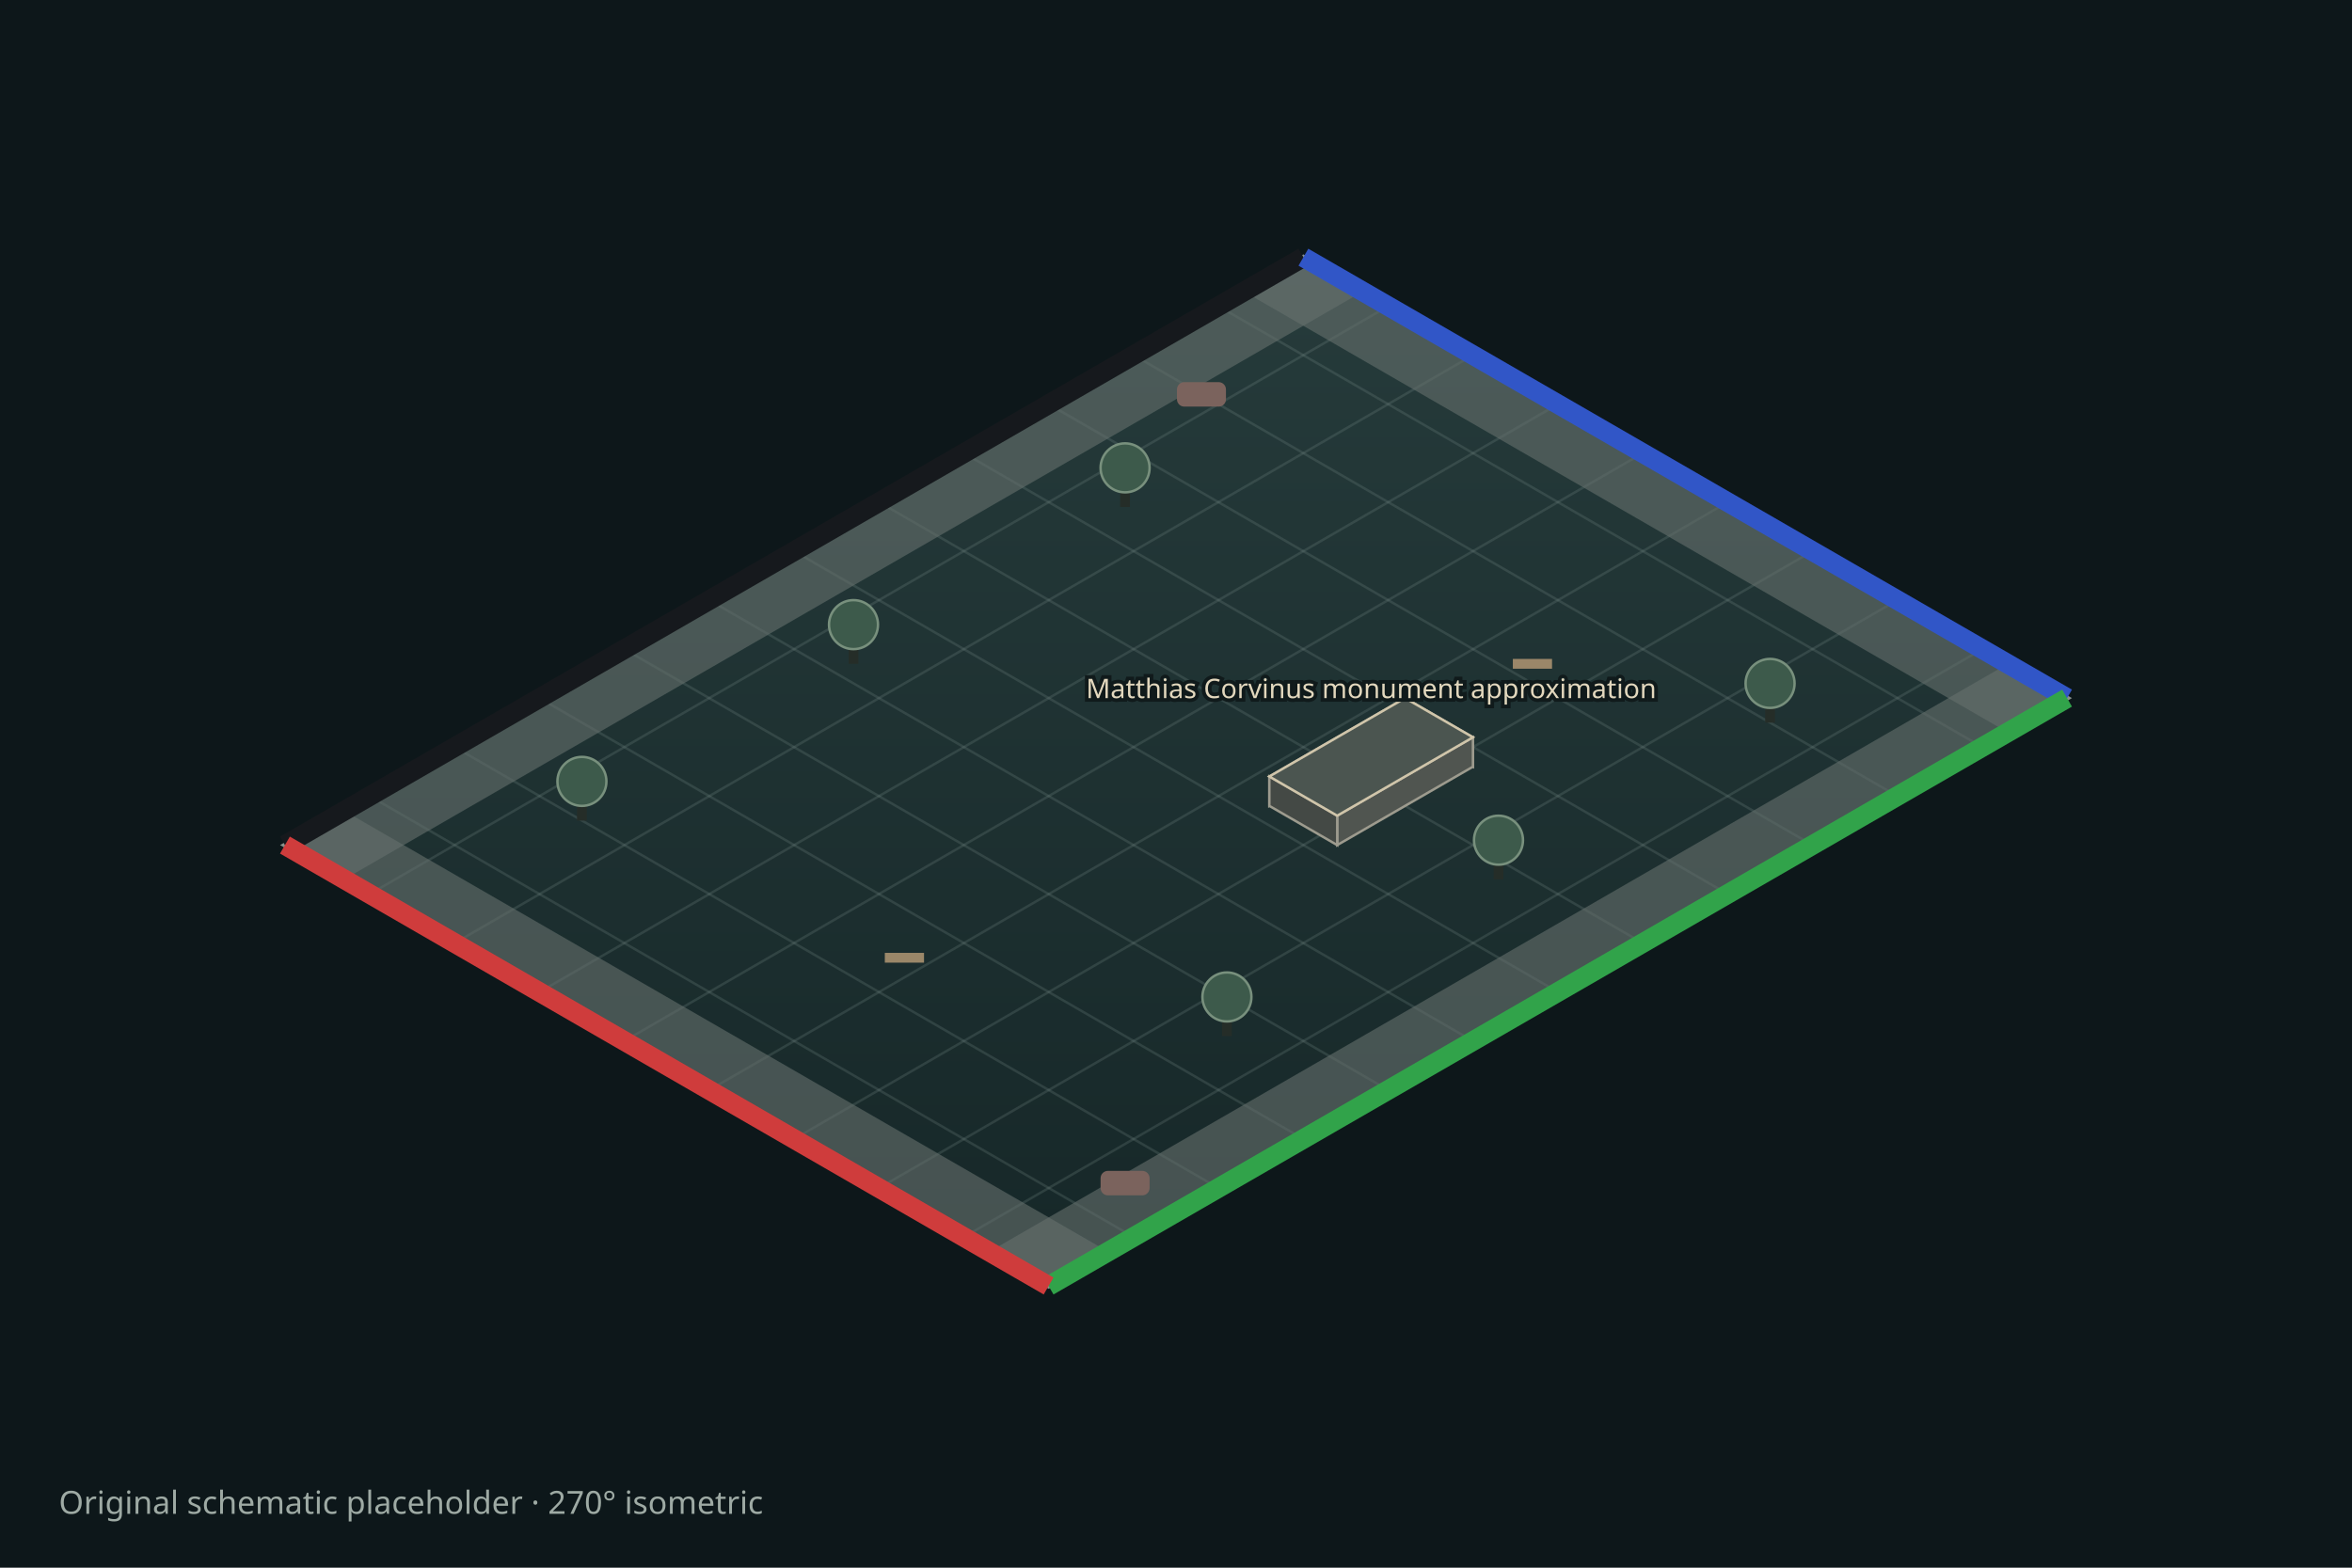
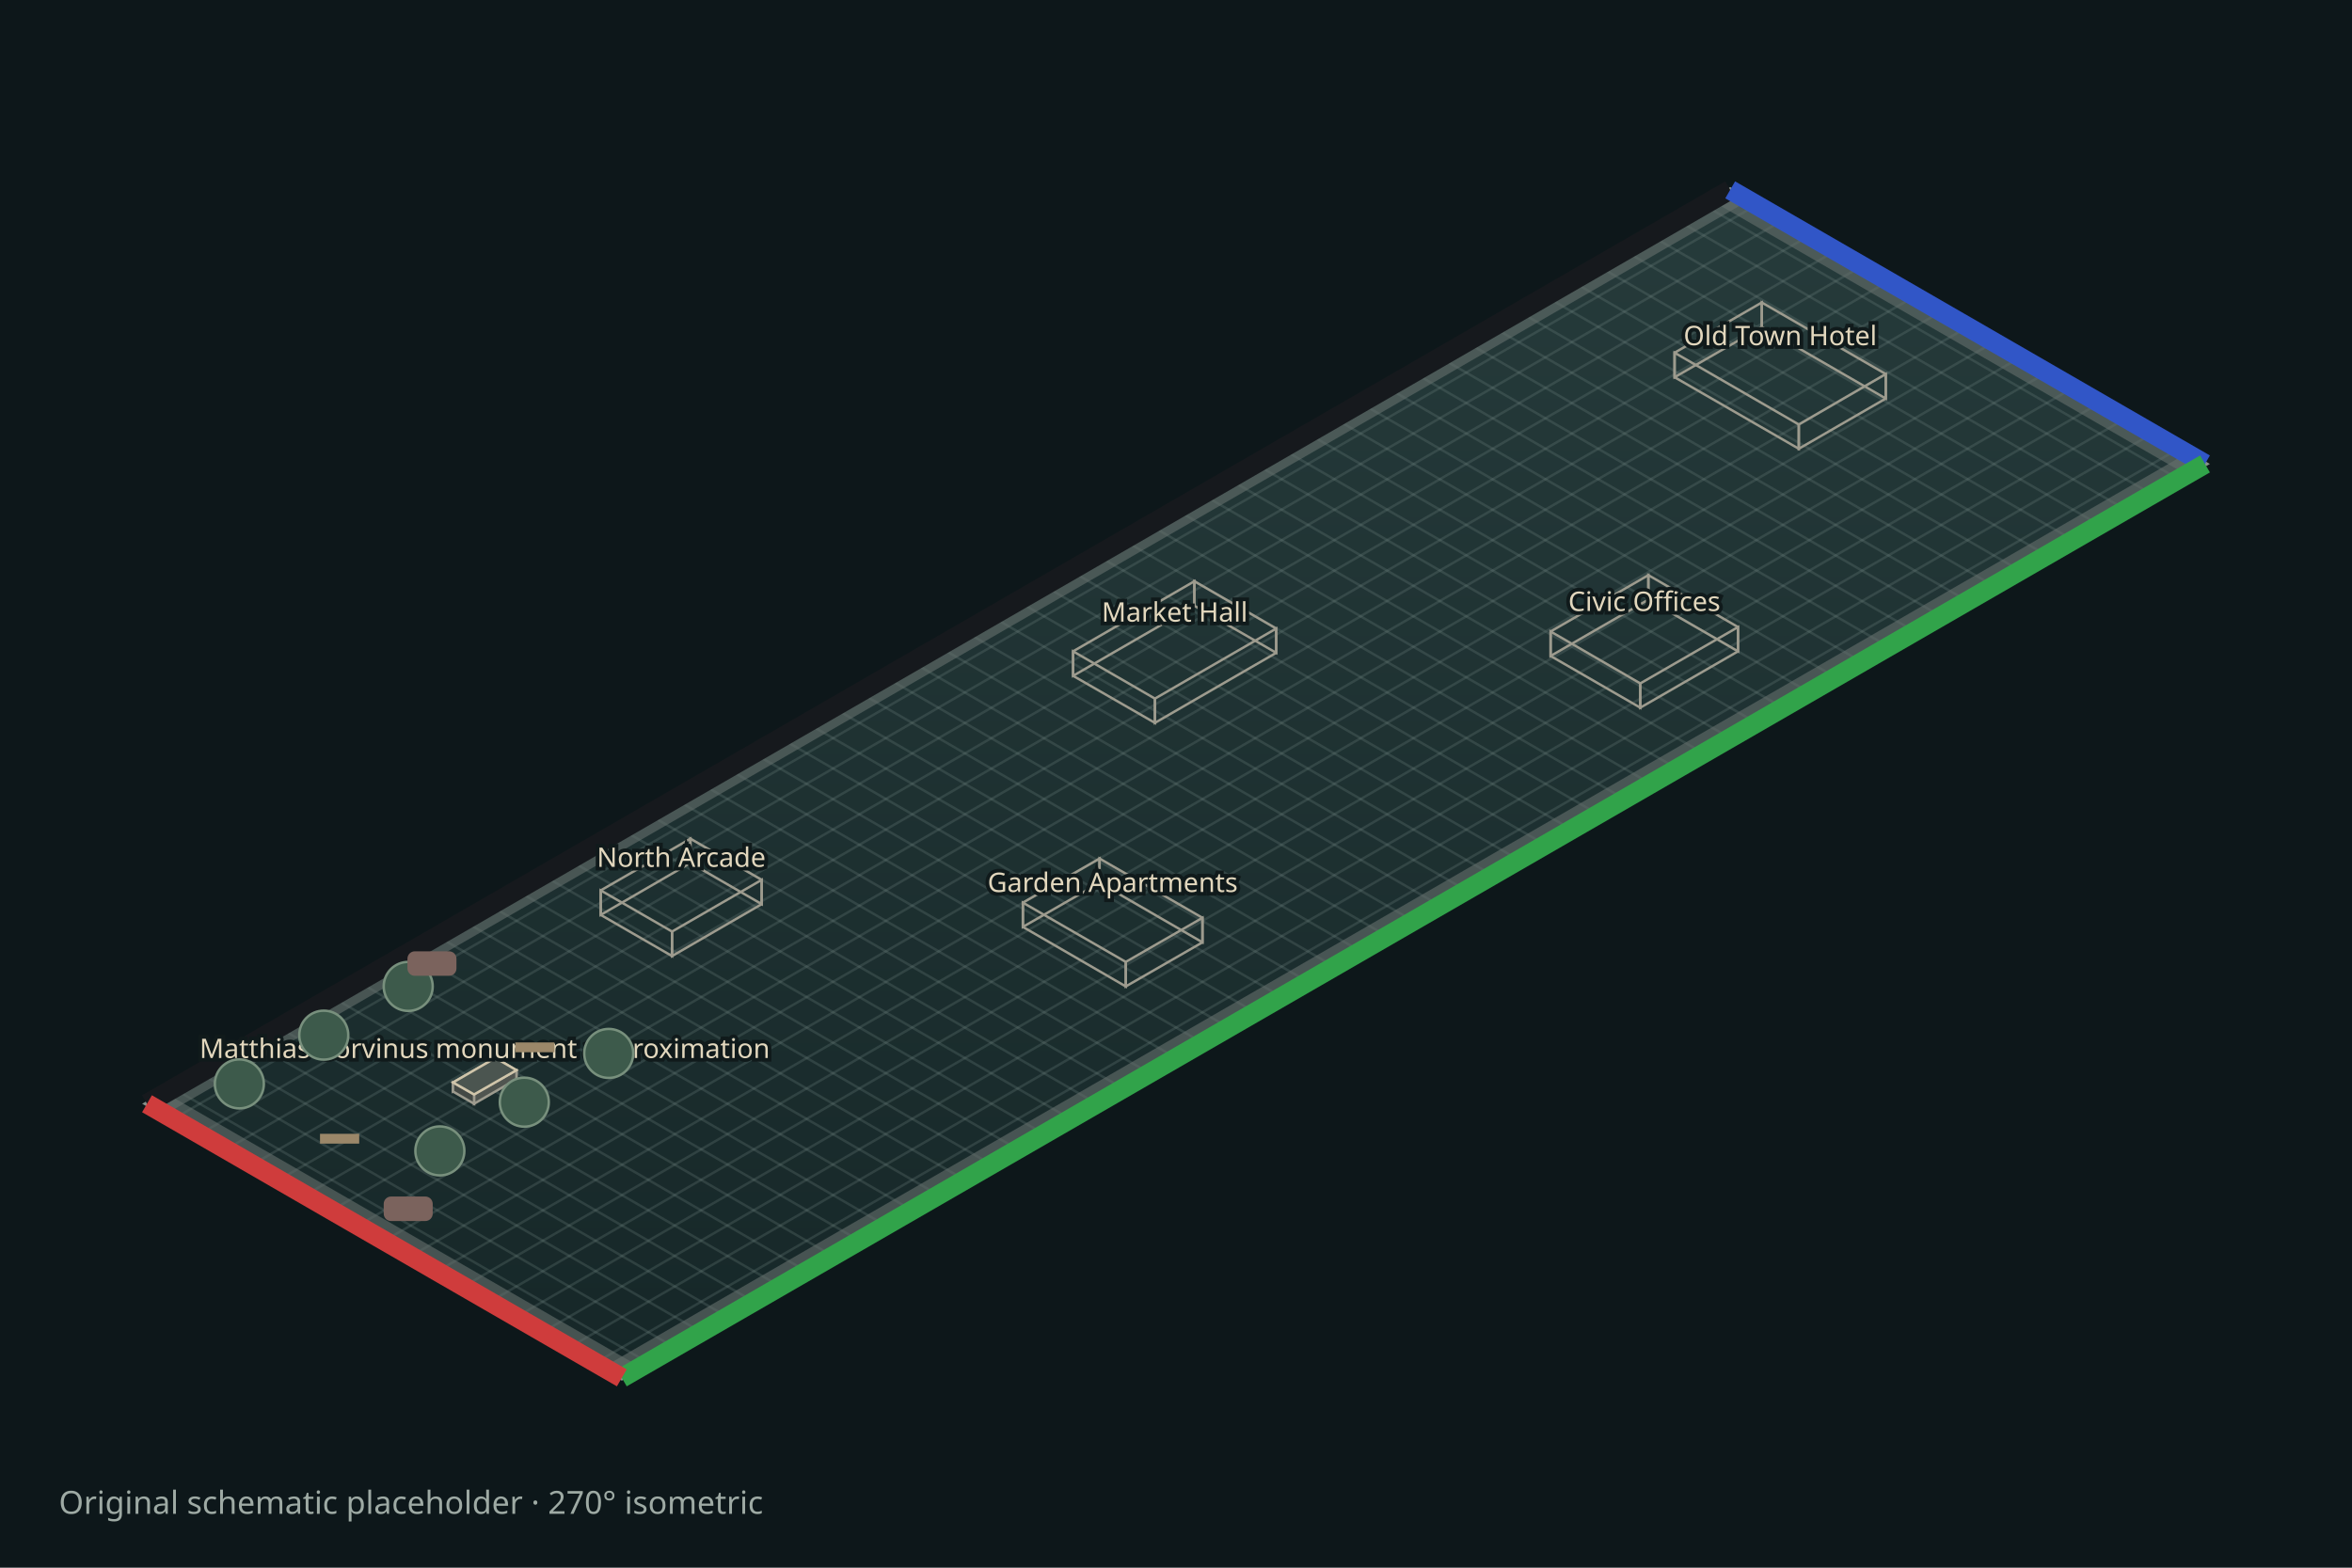
<svg xmlns="http://www.w3.org/2000/svg" width="960" height="640" viewBox="0 0 960 640">
  <defs>
    <linearGradient id="ground" x2="0" y2="1">
      <stop stop-color="#263b3b" />
      <stop offset="1" stop-color="#162728" />
    </linearGradient>
    <style>.label{fill:#e2d7bd;font:11px system-ui;text-anchor:middle;paint-order:stroke;stroke:#101a1b;stroke-width:3px}.grid path{fill:none;stroke:#738784;stroke-width:1;opacity:.25}.roads polygon{fill:#65706d;opacity:.6}</style>
  </defs>
  <rect width="960" height="640" fill="#0d171a" />
-   <polygon points="116.3,345.0 532.0,105.0 843.7,285.0 428.0,525.0" fill="url(#ground)" stroke="#88928c" stroke-width="2" />
+   <polygon points="60.0,450.6 706.2,77.5 900.0,189.4 253.8,562.5" fill="url(#ground)" stroke="#88928c" stroke-width="2" />
  <g class="grid">
-     <path d="M116.3,345.0 428.0,525.0" />
-     <path d="M150.9,325.0 462.7,505.0" />
-     <path d="M185.6,305.0 497.3,485.0" />
-     <path d="M220.2,285.0 532.0,465.0" />
-     <path d="M254.8,265.0 566.6,445.0" />
-     <path d="M289.5,245.0 601.2,425.0" />
-     <path d="M324.1,225.0 635.9,405.0" />
-     <path d="M358.8,205.0 670.5,385.0" />
-     <path d="M393.4,185.0 705.2,365.0" />
-     <path d="M428.0,165.0 739.8,345.0" />
-     <path d="M462.7,145.0 774.4,325.0" />
-     <path d="M497.3,125.0 809.1,305.0" />
-     <path d="M532.0,105.0 843.7,285.0" />
-     <path d="M116.3,345.0 532.0,105.0" />
-     <path d="M150.9,365.0 566.6,125.0" />
-     <path d="M185.6,385.0 601.2,145.0" />
-     <path d="M220.2,405.0 635.9,165.0" />
-     <path d="M254.8,425.0 670.5,185.0" />
-     <path d="M289.5,445.0 705.2,205.0" />
-     <path d="M324.1,465.0 739.8,225.0" />
-     <path d="M358.8,485.0 774.4,245.0" />
-     <path d="M393.4,505.0 809.1,265.0" />
-     <path d="M428.0,525.0 843.7,285.0" />
+     <path d="M60.0,450.6 253.8,562.5" />
+     <path d="M70.8,444.4 264.6,556.3" />
+     <path d="M81.5,438.1 275.4,550.1" />
+     <path d="M92.3,431.9 286.2,543.8" />
+     <path d="M103.1,425.7 296.9,537.6" />
+     <path d="M113.8,419.5 307.7,531.4" />
+     <path d="M124.6,413.3 318.5,525.2" />
+     <path d="M135.4,407.0 329.2,519.0" />
+     <path d="M146.2,400.8 340.0,512.8" />
+     <path d="M156.9,394.6 350.8,506.5" />
+     <path d="M167.7,388.4 361.5,500.3" />
+     <path d="M178.5,382.2 372.3,494.1" />
+     <path d="M189.2,376.0 383.1,487.9" />
+     <path d="M200.0,369.7 393.8,481.7" />
+     <path d="M210.8,363.5 404.6,475.4" />
+     <path d="M221.5,357.3 415.4,469.2" />
+     <path d="M232.3,351.1 426.2,463.0" />
+     <path d="M243.1,344.9 436.9,456.8" />
+     <path d="M253.8,338.7 447.7,450.6" />
+     <path d="M264.6,332.4 458.5,444.4" />
+     <path d="M275.4,326.2 469.2,438.1" />
+     <path d="M286.2,320.0 480.0,431.9" />
+     <path d="M296.9,313.8 490.8,425.7" />
+     <path d="M307.7,307.6 501.5,419.5" />
+     <path d="M318.5,301.3 512.3,413.3" />
+     <path d="M329.2,295.1 523.1,407.0" />
+     <path d="M340.0,288.9 533.8,400.8" />
+     <path d="M350.8,282.7 544.6,394.6" />
+     <path d="M361.5,276.5 555.4,388.4" />
+     <path d="M372.3,270.3 566.2,382.2" />
+     <path d="M383.1,264.0 576.9,376.0" />
+     <path d="M393.8,257.8 587.7,369.7" />
+     <path d="M404.6,251.6 598.5,363.5" />
+     <path d="M415.4,245.4 609.2,357.3" />
+     <path d="M426.2,239.2 620.0,351.1" />
+     <path d="M436.9,233.0 630.8,344.9" />
+     <path d="M447.7,226.7 641.5,338.7" />
+     <path d="M458.5,220.5 652.3,332.4" />
+     <path d="M469.2,214.3 663.1,326.2" />
+     <path d="M480.0,208.1 673.8,320.0" />
+     <path d="M490.8,201.9 684.6,313.8" />
+     <path d="M501.5,195.6 695.4,307.6" />
+     <path d="M512.3,189.4 706.2,301.3" />
+     <path d="M523.1,183.2 716.9,295.1" />
+     <path d="M533.8,177.0 727.7,288.9" />
+     <path d="M544.6,170.8 738.5,282.7" />
+     <path d="M555.4,164.6 749.2,276.5" />
+     <path d="M566.2,158.3 760.0,270.3" />
+     <path d="M576.9,152.1 770.8,264.0" />
+     <path d="M587.7,145.9 781.5,257.8" />
+     <path d="M598.5,139.7 792.3,251.6" />
+     <path d="M609.2,133.5 803.1,245.4" />
+     <path d="M620.0,127.2 813.8,239.2" />
+     <path d="M630.8,121.0 824.6,233.0" />
+     <path d="M641.5,114.8 835.4,226.7" />
+     <path d="M652.3,108.6 846.2,220.5" />
+     <path d="M663.1,102.4 856.9,214.3" />
+     <path d="M673.8,96.2 867.7,208.1" />
+     <path d="M684.6,89.9 878.5,201.9" />
+     <path d="M695.4,83.7 889.2,195.6" />
+     <path d="M706.2,77.5 900.0,189.4" />
+     <path d="M60.0,450.6 706.2,77.5" />
+     <path d="M70.8,456.8 716.9,83.7" />
+     <path d="M81.5,463.0 727.7,89.9" />
+     <path d="M92.3,469.2 738.5,96.2" />
+     <path d="M103.1,475.4 749.2,102.4" />
+     <path d="M113.8,481.7 760.0,108.6" />
+     <path d="M124.6,487.9 770.8,114.8" />
+     <path d="M135.4,494.1 781.5,121.0" />
+     <path d="M146.2,500.3 792.3,127.2" />
+     <path d="M156.9,506.5 803.1,133.5" />
+     <path d="M167.7,512.8 813.8,139.7" />
+     <path d="M178.5,519.0 824.6,145.9" />
+     <path d="M189.2,525.2 835.4,152.1" />
+     <path d="M200.0,531.4 846.2,158.3" />
+     <path d="M210.8,537.6 856.9,164.6" />
+     <path d="M221.5,543.8 867.7,170.8" />
+     <path d="M232.3,550.1 878.5,177.0" />
+     <path d="M243.1,556.3 889.2,183.2" />
+     <path d="M253.8,562.5 900.0,189.4" />
  </g>
  <g class="roads">
-     <polygon points="116.3,345.0 532.0,105.0 556.2,119.0 140.5,359.0" />
-     <polygon points="403.8,511.0 819.5,271.0 843.7,285.0 428.0,525.0" />
-     <polygon points="116.3,345.0 140.5,331.0 452.3,511.0 428.0,525.0" />
-     <polygon points="507.7,119.0 532.0,105.0 843.7,285.0 819.5,299.0" />
+     <polygon points="60.0,450.6 706.2,77.5 713.7,81.9 67.5,454.9" />
+     <polygon points="246.3,558.1 892.5,185.1 900.0,189.4 253.8,562.5" />
+     <polygon points="60.0,450.6 67.5,446.2 261.4,558.1 253.8,562.5" />
+     <polygon points="698.6,81.9 706.2,77.5 900.0,189.4 892.5,193.8" />
  </g>
  <g class="orientation-margins">
-     <polyline data-margin="north" points="116.3,345.0 532.0,105.0" fill="none" stroke="#16191d" stroke-width="8" stroke-linecap="butt" />
-     <polyline data-margin="east" points="532.0,105.0 843.7,285.0" fill="none" stroke="#3156c7" stroke-width="8" stroke-linecap="butt" />
-     <polyline data-margin="south" points="843.7,285.0 428.0,525.0" fill="none" stroke="#31a34a" stroke-width="8" stroke-linecap="butt" />
-     <polyline data-margin="west" points="428.0,525.0 116.3,345.0" fill="none" stroke="#cf3c3c" stroke-width="8" stroke-linecap="butt" />
+     <polyline data-margin="north" points="60.0,450.6 706.2,77.5" fill="none" stroke="#16191d" stroke-width="8" stroke-linecap="butt" />
+     <polyline data-margin="east" points="706.2,77.5 900.0,189.4" fill="none" stroke="#3156c7" stroke-width="8" stroke-linecap="butt" />
+     <polyline data-margin="south" points="900.0,189.4 253.8,562.5" fill="none" stroke="#31a34a" stroke-width="8" stroke-linecap="butt" />
+     <polyline data-margin="west" points="253.8,562.5 60.0,450.6" fill="none" stroke="#cf3c3c" stroke-width="8" stroke-linecap="butt" />
  </g>
-   <polygon points="518.1,329.0 573.5,297.0 573.5,285.0 518.1,317.0" fill="#505550" stroke="#9d9b8e" />
-   <polygon points="573.5,297.0 601.2,313.0 601.2,301.0 573.5,285.0" fill="#444945" stroke="#9d9b8e" />
-   <polygon points="601.2,313.0 545.8,345.0 545.8,333.0 601.2,301.0" fill="#505550" stroke="#9d9b8e" />
-   <polygon points="545.8,345.0 518.1,329.0 518.1,317.0 545.8,333.0" fill="#444945" stroke="#9d9b8e" />
-   <polygon points="518.1,317.0 573.5,285.0 601.2,301.0 545.8,333.0" fill="#4b5550" stroke="#d0c5aa" />
-   <text x="559.672" y="285" class="label">Matthias Corvinus monument approximation</text>
-   <path d="M237.52,335L237.52,319" stroke="#252d28" stroke-width="4" />
-   <circle cx="237.52" cy="319" r="10" fill="#3d5a4b" stroke="#78907d" />
-   <path d="M500.784,423L500.784,407" stroke="#252d28" stroke-width="4" />
-   <circle cx="500.784" cy="407" r="10" fill="#3d5a4b" stroke="#78907d" />
-   <path d="M348.368,271L348.368,255" stroke="#252d28" stroke-width="4" />
-   <circle cx="348.368" cy="255" r="10" fill="#3d5a4b" stroke="#78907d" />
-   <path d="M611.632,359L611.632,343" stroke="#252d28" stroke-width="4" />
-   <circle cx="611.632" cy="343" r="10" fill="#3d5a4b" stroke="#78907d" />
-   <path d="M459.216,207L459.216,191" stroke="#252d28" stroke-width="4" />
-   <circle cx="459.216" cy="191" r="10" fill="#3d5a4b" stroke="#78907d" />
-   <path d="M722.48,295L722.48,279" stroke="#252d28" stroke-width="4" />
-   <circle cx="722.48" cy="279" r="10" fill="#3d5a4b" stroke="#78907d" />
-   <rect x="361.152" y="389" width="16" height="4" fill="#9b8769" />
-   <rect x="617.488" y="269" width="16" height="4" fill="#9b8769" />
-   <rect x="449.216" y="478" width="20" height="10" rx="3" fill="#7b635d" />
-   <rect x="480.392" y="156" width="20" height="10" rx="3" fill="#7b635d" />
+   <polygon points="184.9,445.6 202.2,435.7 202.2,431.9 184.9,441.9" fill="#505550" stroke="#9d9b8e" />
+   <polygon points="202.2,435.7 210.8,440.6 210.8,436.9 202.2,431.9" fill="#444945" stroke="#9d9b8e" />
+   <polygon points="210.8,440.6 193.5,450.6 193.5,446.8 210.8,436.9" fill="#505550" stroke="#9d9b8e" />
+   <polygon points="193.5,450.6 184.9,445.6 184.9,441.9 193.5,446.8" fill="#444945" stroke="#9d9b8e" />
+   <polygon points="184.9,441.9 202.2,431.9 210.8,436.9 193.5,446.8" fill="#4b5550" stroke="#d0c5aa" />
+   <text x="197.846" y="431.92" class="label">Matthias Corvinus monument approximation</text>
+   <polygon points="245.2,373.5 281.8,352.3 281.8,342.4 245.2,363.5" fill="url(#cathedral-wall)" stroke="#9d9b8e" />
+   <polygon points="281.8,352.3 310.9,369.1 310.9,359.2 281.8,342.4" fill="url(#cathedral-wall)" stroke="#9d9b8e" />
+   <polygon points="310.9,369.1 274.3,390.3 274.3,380.3 310.9,359.2" fill="url(#cathedral-wall)" stroke="#9d9b8e" />
+   <polygon points="274.3,390.3 245.2,373.5 245.2,363.5 274.3,380.3" fill="url(#cathedral-wall)" stroke="#9d9b8e" />
+   <polygon points="245.2,363.5 281.8,342.4 278.1,355.1 274.3,380.3" fill="url(#cathedral-roof)" />
+   <polygon points="281.8,342.4 310.9,359.2 274.3,380.3 278.1,355.1" fill="url(#cathedral-roof)" />
+   <text x="278.077" y="353.887" class="label">North Arcade</text>
+   <polygon points="417.5,378.4 448.8,360.4 448.8,350.5 417.5,368.5" fill="url(#cathedral-wall)" stroke="#9d9b8e" />
+   <polygon points="448.8,360.4 490.8,384.7 490.8,374.7 448.8,350.5" fill="url(#cathedral-wall)" stroke="#9d9b8e" />
+   <polygon points="490.8,384.7 459.5,402.7 459.5,392.7 490.8,374.7" fill="url(#cathedral-wall)" stroke="#9d9b8e" />
+   <polygon points="459.5,402.7 417.5,378.4 417.5,368.5 459.5,392.7" fill="url(#cathedral-wall)" stroke="#9d9b8e" />
+   <polygon points="417.5,368.5 448.8,350.5 454.2,365.4 459.5,392.7" fill="url(#cathedral-roof)" />
+   <polygon points="448.8,350.5 490.8,374.7 459.5,392.7 454.2,365.4" fill="url(#cathedral-roof)" />
+   <text x="454.154" y="364.146" class="label">Garden Apartments</text>
+   <polygon points="438.0,275.9 487.5,247.3 487.5,237.3 438.0,265.9" fill="url(#cathedral-wall)" stroke="#9d9b8e" />
+   <polygon points="487.5,247.3 520.9,266.5 520.9,256.6 487.5,237.3" fill="url(#cathedral-wall)" stroke="#9d9b8e" />
+   <polygon points="520.9,266.5 471.4,295.1 471.4,285.2 520.9,256.6" fill="url(#cathedral-wall)" stroke="#9d9b8e" />
+   <polygon points="471.4,295.1 438.0,275.9 438.0,265.9 471.4,285.2" fill="url(#cathedral-wall)" stroke="#9d9b8e" />
+   <polygon points="438.0,265.9 487.5,237.3 479.5,255.0 471.4,285.2" fill="url(#cathedral-roof)" />
+   <polygon points="487.5,237.3 520.9,256.6 471.4,285.2 479.5,255.0" fill="url(#cathedral-roof)" />
+   <text x="479.462" y="253.78" class="label">Market Hall</text>
+   <polygon points="632.9,267.8 672.8,244.8 672.8,234.8 632.9,257.8" fill="url(#cathedral-wall)" stroke="#9d9b8e" />
+   <polygon points="672.8,244.8 709.4,265.9 709.4,256.0 672.8,234.8" fill="url(#cathedral-wall)" stroke="#9d9b8e" />
+   <polygon points="709.4,265.9 669.5,288.9 669.5,279.0 709.4,256.0" fill="url(#cathedral-wall)" stroke="#9d9b8e" />
+   <polygon points="669.5,288.9 632.9,267.8 632.9,257.8 669.5,279.0" fill="url(#cathedral-wall)" stroke="#9d9b8e" />
+   <polygon points="632.9,257.8 672.8,234.8 671.2,250.7 669.5,279.0" fill="url(#cathedral-roof)" />
+   <polygon points="672.8,234.8 709.4,256.0 669.5,279.0 671.2,250.7" fill="url(#cathedral-roof)" />
+   <text x="671.154" y="249.428" class="label">Civic Offices</text>
+   <polygon points="683.5,154.0 719.1,133.5 719.1,123.5 683.5,144.0" fill="url(#cathedral-wall)" stroke="#9d9b8e" />
+   <polygon points="719.1,133.5 769.7,162.7 769.7,152.7 719.1,123.5" fill="url(#cathedral-wall)" stroke="#9d9b8e" />
+   <polygon points="769.7,162.7 734.2,183.2 734.2,173.3 769.7,152.7" fill="url(#cathedral-wall)" stroke="#9d9b8e" />
+   <polygon points="734.2,183.2 683.5,154.0 683.5,144.0 734.2,173.3" fill="url(#cathedral-wall)" stroke="#9d9b8e" />
+   <polygon points="683.5,144.0 719.1,123.5 726.6,142.2 734.2,173.3" fill="url(#cathedral-roof)" />
+   <polygon points="719.1,123.5 769.7,152.7 734.2,173.3 726.6,142.2" fill="url(#cathedral-roof)" />
+   <text x="726.615" y="140.927" class="label">Old Town Hotel</text>
+   <path d="M97.692,447.465L97.692,442.491" stroke="#252d28" stroke-width="4" />
+   <circle cx="97.692" cy="442.491" r="10" fill="#3d5a4b" stroke="#78907d" />
+   <path d="M179.538,474.823L179.538,469.849" stroke="#252d28" stroke-width="4" />
+   <circle cx="179.538" cy="469.849" r="10" fill="#3d5a4b" stroke="#78907d" />
+   <path d="M132.154,427.568L132.154,422.594" stroke="#252d28" stroke-width="4" />
+   <circle cx="132.154" cy="422.594" r="10" fill="#3d5a4b" stroke="#78907d" />
+   <path d="M214,454.926L214,449.952" stroke="#252d28" stroke-width="4" />
+   <circle cx="214" cy="449.952" r="10" fill="#3d5a4b" stroke="#78907d" />
+   <path d="M166.615,407.671L166.615,402.697" stroke="#252d28" stroke-width="4" />
+   <circle cx="166.615" cy="402.697" r="10" fill="#3d5a4b" stroke="#78907d" />
+   <path d="M248.462,435.029L248.462,430.055" stroke="#252d28" stroke-width="4" />
+   <circle cx="248.462" cy="430.055" r="10" fill="#3d5a4b" stroke="#78907d" />
+   <rect x="130.615" y="462.875" width="16" height="4" fill="#9b8769" />
+   <rect x="210.308" y="425.568" width="16" height="4" fill="#9b8769" />
+   <rect x="156.615" y="488.477" width="20" height="10" rx="3" fill="#7b635d" />
+   <rect x="166.308" y="388.37" width="20" height="10" rx="3" fill="#7b635d" />
  <text x="24" y="618" fill="#9eaaa4" font-family="system-ui" font-size="13">Original schematic placeholder · 270° isometric</text>
</svg>
